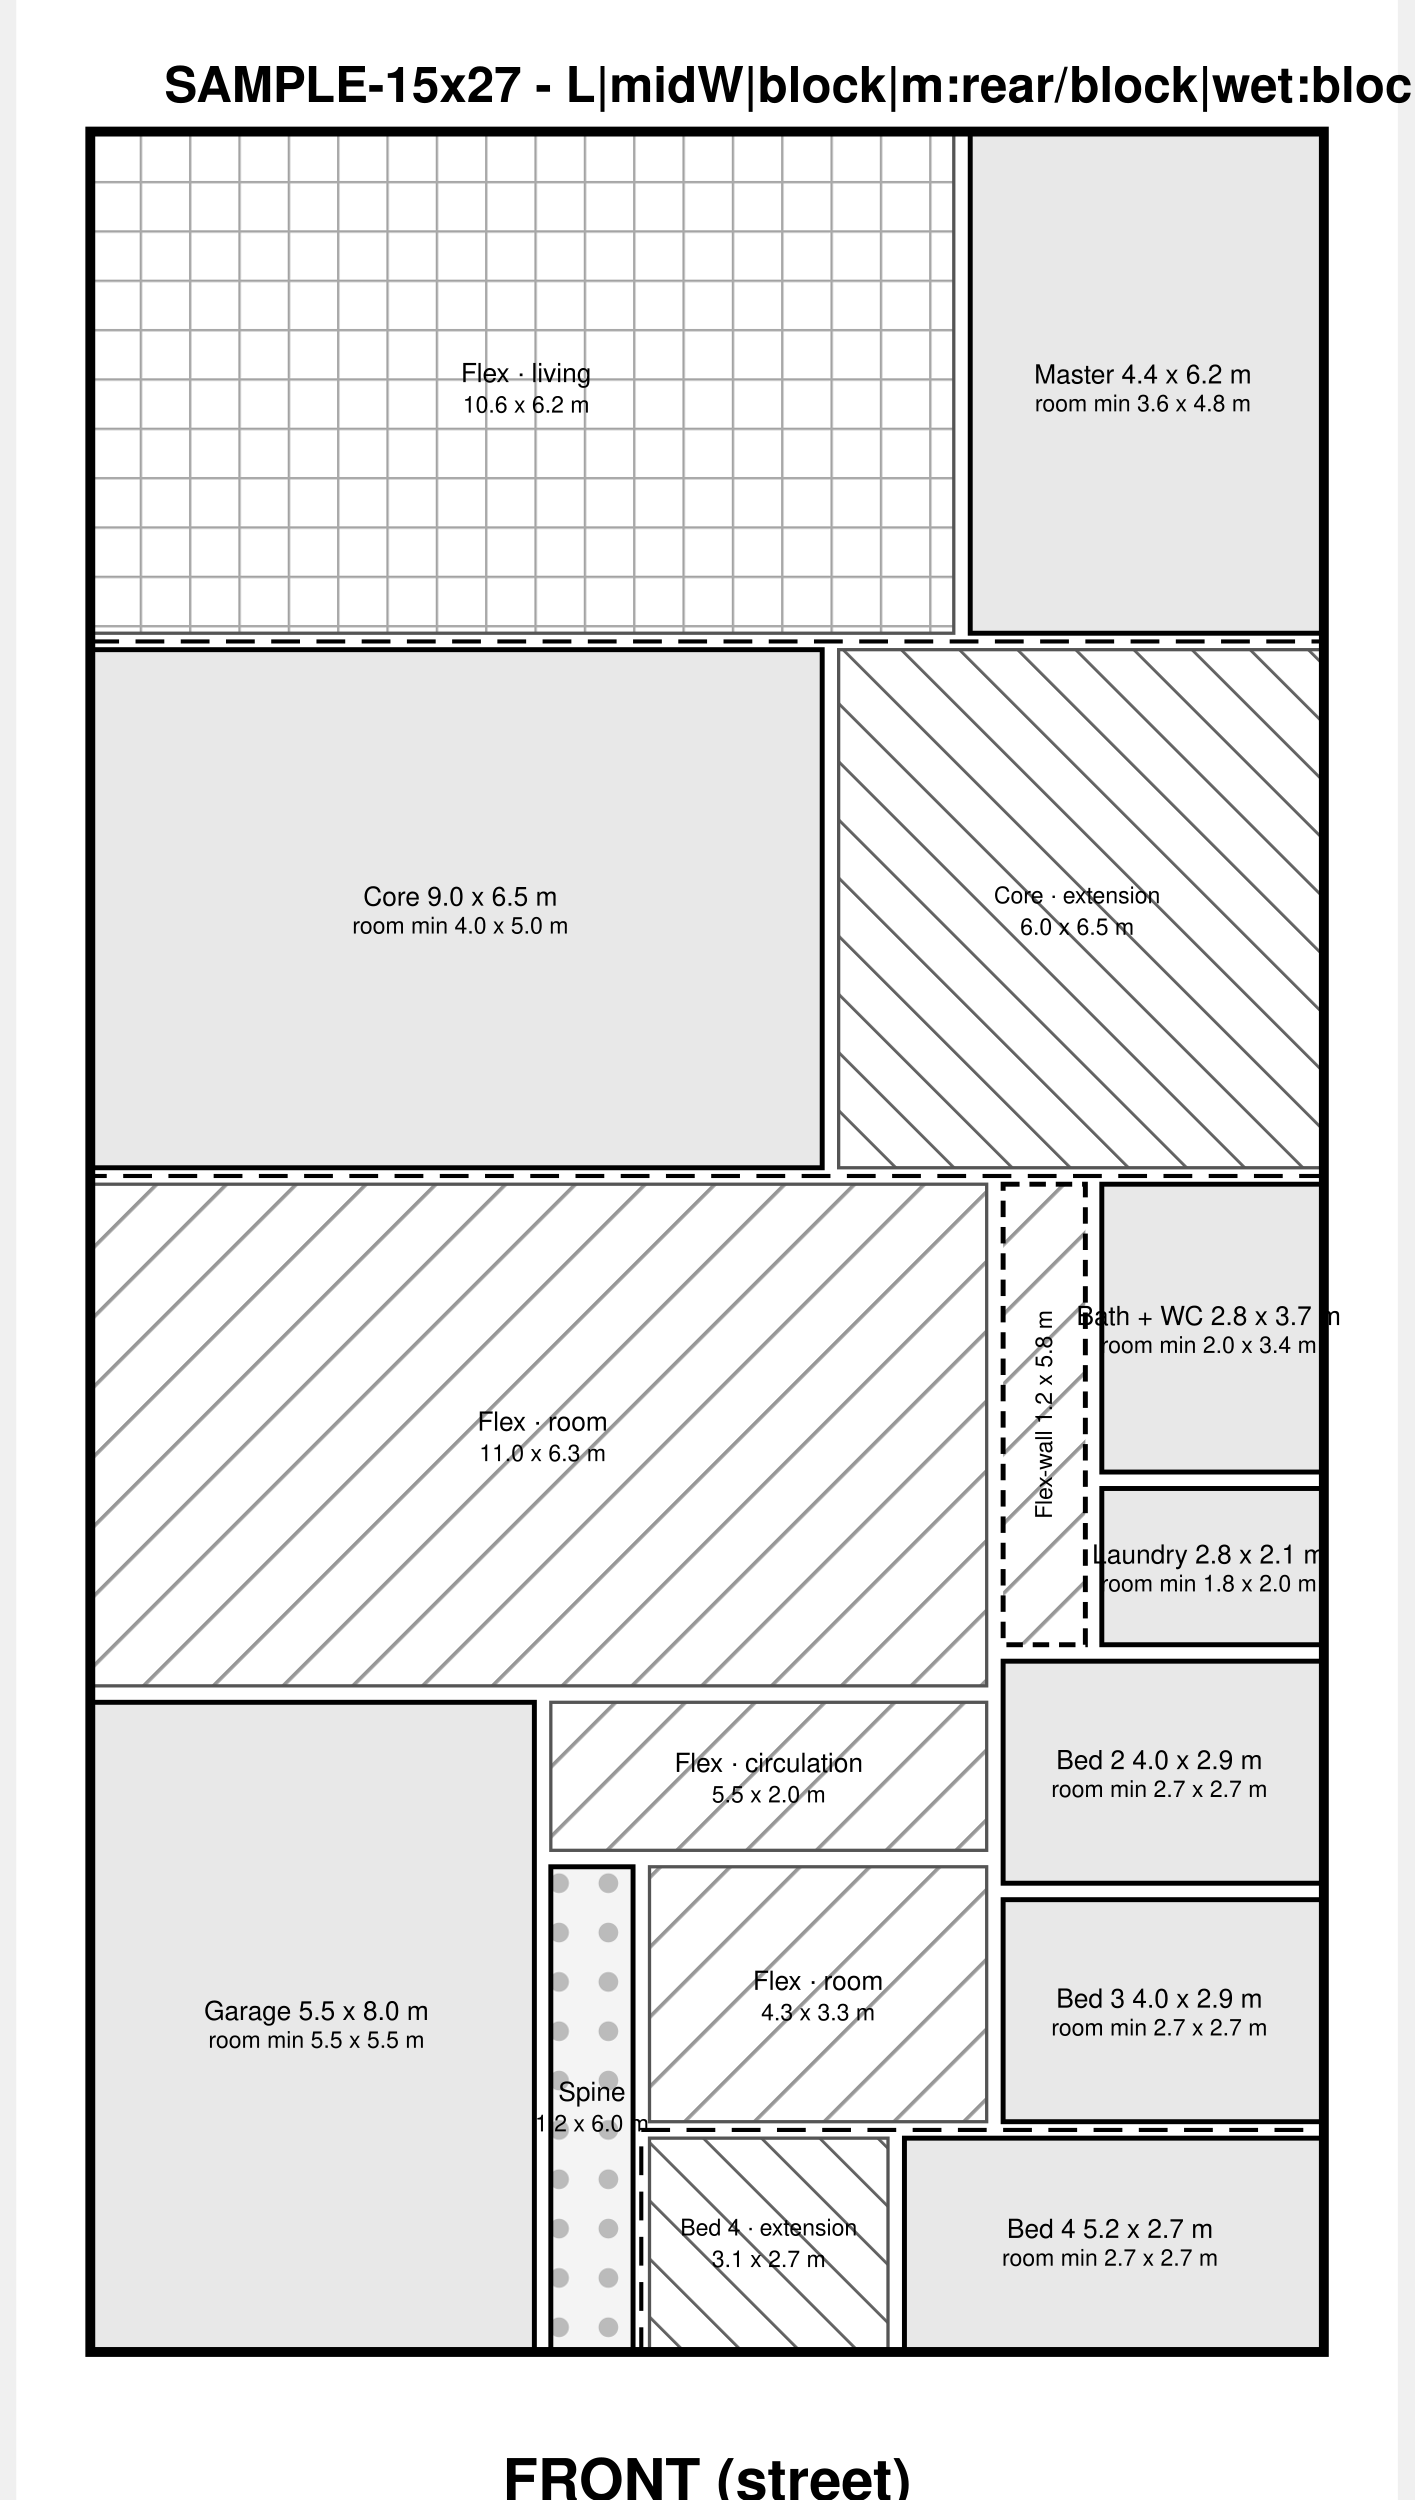
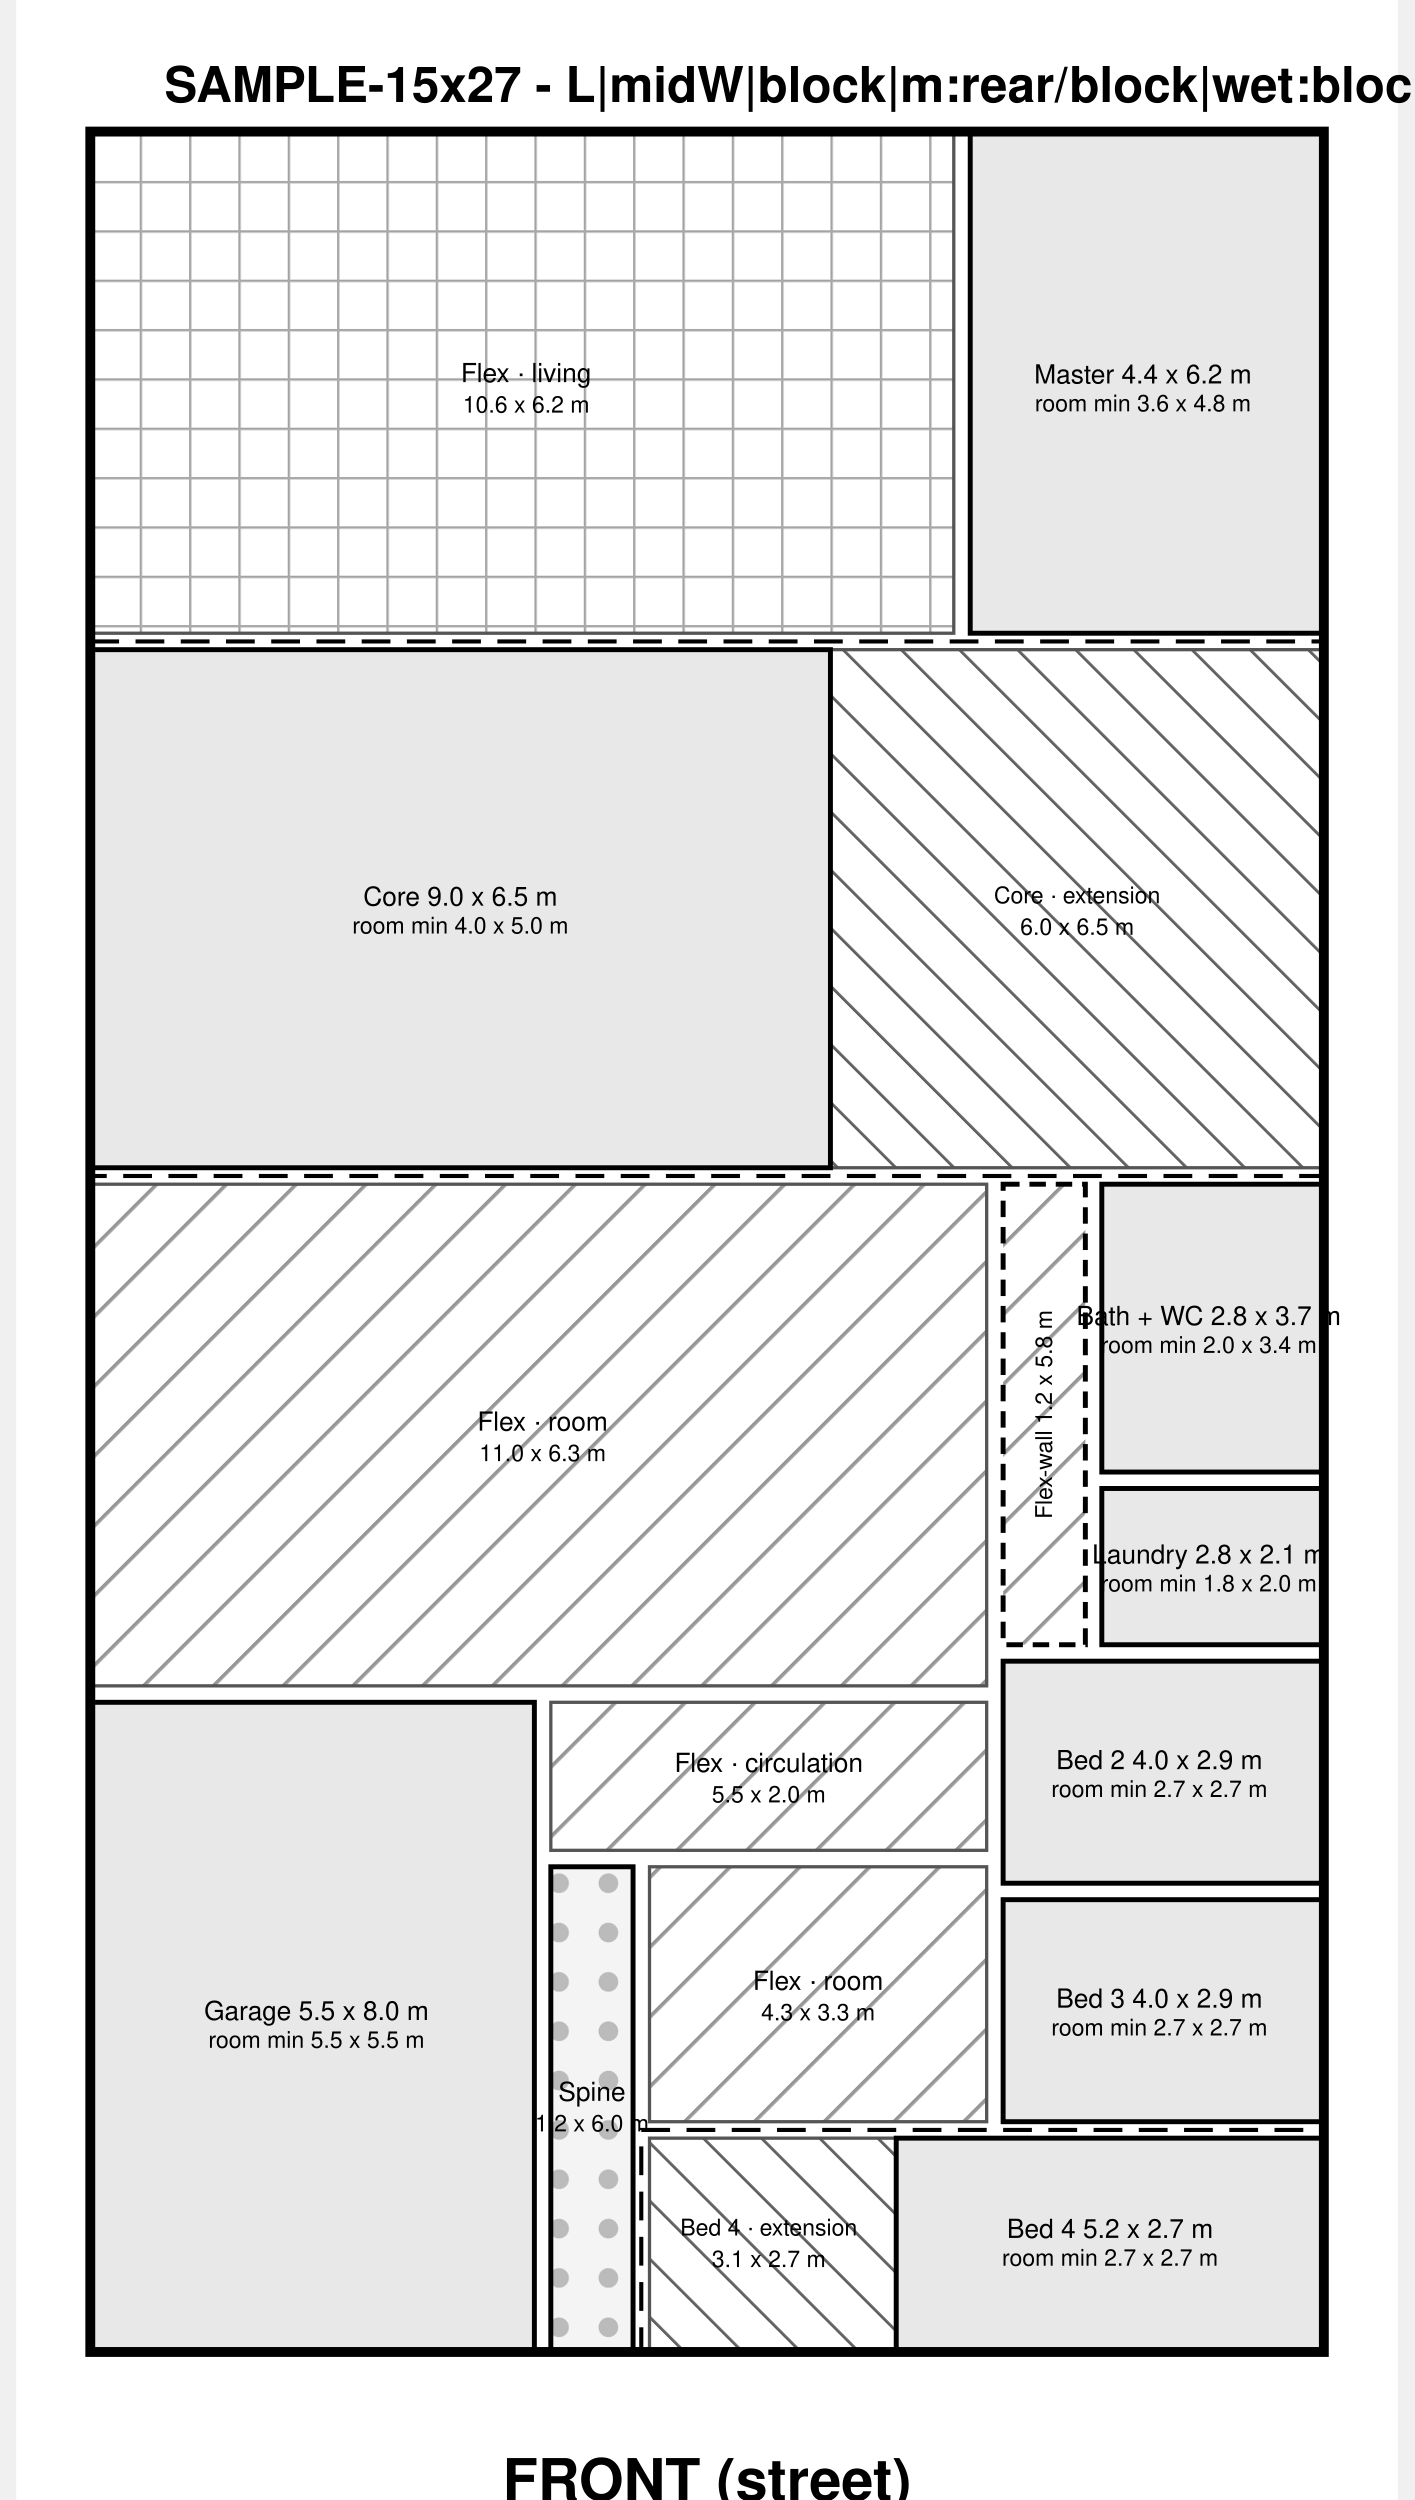
<svg xmlns="http://www.w3.org/2000/svg" width="840" height="1485" viewBox="-900 -1600 16800 30400" font-family="Helvetica, Arial, sans-serif" fill="#000">
  <defs>
    <pattern id="hatch" width="600" height="600" patternUnits="userSpaceOnUse" patternTransform="rotate(45)">
      <rect width="600" height="600" fill="#ffffff" />
      <line x1="0" y1="0" x2="0" y2="600" stroke="#999" stroke-width="90" />
    </pattern>
    <pattern id="hatch2" width="500" height="500" patternUnits="userSpaceOnUse" patternTransform="rotate(-45)">
      <rect width="500" height="500" fill="#ffffff" />
      <line x1="0" y1="0" x2="0" y2="500" stroke="#666" stroke-width="70" />
    </pattern>
    <pattern id="hatch3" width="600" height="600" patternUnits="userSpaceOnUse">
      <rect width="600" height="600" fill="#ffffff" />
      <line x1="0" y1="0" x2="0" y2="600" stroke="#aaa" stroke-width="60" />
      <line x1="0" y1="0" x2="600" y2="0" stroke="#aaa" stroke-width="60" />
    </pattern>
    <pattern id="dots" width="600" height="600" patternUnits="userSpaceOnUse">
      <rect width="600" height="600" fill="#f4f4f4" />
      <circle cx="300" cy="300" r="120" fill="#bbb" />
    </pattern>
  </defs>
  <rect x="-900" y="-1600" width="16800" height="30400" fill="#ffffff" />
  <text x="900" y="-360" font-size="600" font-weight="bold">SAMPLE-15x27 - L|midW|block|m:rear/block|wet:block|rr:FM|fw|v0</text>
  <g>
    <rect x="0" y="0" width="10500" height="6100" fill="url(#hatch3)" stroke="#555" stroke-width="40" />
    <text x="5300" y="2940" font-size="320" text-anchor="middle" dominant-baseline="middle">Flex · living</text>
    <text x="5300" y="3324" font-size="280" text-anchor="middle" dominant-baseline="middle">10.6 x 6.2 m</text>
  </g>
  <g>
    <rect x="0" y="12800" width="10900" height="6100" fill="url(#hatch)" stroke="#555" stroke-width="40" />
    <text x="5500" y="15690" font-size="320" text-anchor="middle" dominant-baseline="middle">Flex · room</text>
    <text x="5500" y="16074" font-size="280" text-anchor="middle" dominant-baseline="middle">11.0 x 6.3 m</text>
  </g>
  <g>
    <rect x="5600" y="19100" width="5300" height="1800" fill="url(#hatch)" stroke="#555" stroke-width="40" />
    <text x="8250" y="19840" font-size="320" text-anchor="middle" dominant-baseline="middle">Flex · circulation</text>
    <text x="8250" y="20224" font-size="280" text-anchor="middle" dominant-baseline="middle">5.5 x 2.0 m</text>
  </g>
  <g>
    <rect x="6800" y="21100" width="4100" height="3100" fill="url(#hatch)" stroke="#555" stroke-width="40" />
    <text x="8850" y="22490" font-size="320" text-anchor="middle" dominant-baseline="middle">Flex · room</text>
    <text x="8850" y="22874" font-size="280" text-anchor="middle" dominant-baseline="middle">4.3 x 3.3 m</text>
  </g>
  <g>
-     <rect x="9100" y="6300" width="5900" height="6300" fill="url(#hatch2)" stroke="#555" stroke-width="40" />
+     <rect x="9000" y="6300" width="6000" height="6300" fill="url(#hatch2)" stroke="#555" stroke-width="40" />
    <text x="12000" y="9290" font-size="280" text-anchor="middle" dominant-baseline="middle">Core · extension</text>
    <text x="12000" y="9674" font-size="280" text-anchor="middle" dominant-baseline="middle">6.0 x 6.5 m</text>
    <rect x="0" y="6200" width="15000" height="6500" fill="none" stroke="#000" stroke-width="50" stroke-dasharray="350 200" />
  </g>
  <g>
-     <rect x="6800" y="24400" width="2900" height="2600" fill="url(#hatch2)" stroke="#555" stroke-width="40" />
+     <rect x="6800" y="24400" width="3000" height="2600" fill="url(#hatch2)" stroke="#555" stroke-width="40" />
    <text x="8250" y="25490" font-size="280" text-anchor="middle" dominant-baseline="middle">Bed 4 · extension</text>
    <text x="8250" y="25874" font-size="280" text-anchor="middle" dominant-baseline="middle">3.1 x 2.7 m</text>
    <rect x="6700" y="24300" width="8300" height="2700" fill="none" stroke="#000" stroke-width="50" stroke-dasharray="350 200" />
  </g>
  <g>
    <rect x="10700" y="0" width="4300" height="6100" fill="#e8e8e8" stroke="#000" stroke-width="60" />
    <text x="12800" y="2956" font-size="320" text-anchor="middle" dominant-baseline="middle">Master 4.4 x 6.2 m</text>
    <text x="12800" y="3308" font-size="280" text-anchor="middle" dominant-baseline="middle">room min 3.6 x 4.8 m</text>
  </g>
  <g>
-     <rect x="0" y="6300" width="8900" height="6300" fill="#e8e8e8" stroke="#000" stroke-width="60" />
+     <rect x="0" y="6300" width="9000" height="6300" fill="#e8e8e8" stroke="#000" stroke-width="60" />
    <text x="4500" y="9306" font-size="320" text-anchor="middle" dominant-baseline="middle">Core 9.0 x 6.5 m</text>
    <text x="4500" y="9658" font-size="280" text-anchor="middle" dominant-baseline="middle">room min 4.0 x 5.0 m</text>
  </g>
  <g>
    <rect x="0" y="19100" width="5400" height="7900" fill="#e8e8e8" stroke="#000" stroke-width="60" />
    <text x="2750" y="22856" font-size="320" text-anchor="middle" dominant-baseline="middle">Garage 5.5 x 8.0 m</text>
    <text x="2750" y="23208" font-size="280" text-anchor="middle" dominant-baseline="middle">room min 5.5 x 5.5 m</text>
  </g>
  <g>
    <rect x="11100" y="12800" width="1000" height="5600" fill="url(#hatch)" stroke="#000" stroke-width="60" stroke-dasharray="200 120" />
    <text transform="translate(11600 15600) rotate(-90)" font-size="280" text-anchor="middle" dominant-baseline="middle">Flex-wall 1.2 x 5.8 m</text>
  </g>
  <g>
    <rect x="12300" y="12800" width="2700" height="3500" fill="#e8e8e8" stroke="#000" stroke-width="60" />
    <text x="13600" y="14406" font-size="320" text-anchor="middle" dominant-baseline="middle">Bath + WC 2.8 x 3.7 m</text>
    <text x="13600" y="14758" font-size="280" text-anchor="middle" dominant-baseline="middle">room min 2.0 x 3.4 m</text>
  </g>
  <g>
    <rect x="12300" y="16500" width="2700" height="1900" fill="#e8e8e8" stroke="#000" stroke-width="60" />
    <text x="13600" y="17306" font-size="320" text-anchor="middle" dominant-baseline="middle">Laundry 2.8 x 2.1 m</text>
    <text x="13600" y="17658" font-size="280" text-anchor="middle" dominant-baseline="middle">room min 1.8 x 2.0 m</text>
  </g>
  <g>
    <rect x="11100" y="18600" width="3900" height="2700" fill="#e8e8e8" stroke="#000" stroke-width="60" />
    <text x="13000" y="19806" font-size="320" text-anchor="middle" dominant-baseline="middle">Bed 2 4.0 x 2.9 m</text>
    <text x="13000" y="20158" font-size="280" text-anchor="middle" dominant-baseline="middle">room min 2.7 x 2.7 m</text>
  </g>
  <g>
    <rect x="11100" y="21500" width="3900" height="2700" fill="#e8e8e8" stroke="#000" stroke-width="60" />
    <text x="13000" y="22706" font-size="320" text-anchor="middle" dominant-baseline="middle">Bed 3 4.0 x 2.9 m</text>
    <text x="13000" y="23058" font-size="280" text-anchor="middle" dominant-baseline="middle">room min 2.7 x 2.7 m</text>
  </g>
  <g>
-     <rect x="9900" y="24400" width="5100" height="2600" fill="#e8e8e8" stroke="#000" stroke-width="60" />
+     <rect x="9800" y="24400" width="5200" height="2600" fill="#e8e8e8" stroke="#000" stroke-width="60" />
    <text x="12400" y="25506" font-size="320" text-anchor="middle" dominant-baseline="middle">Bed 4 5.2 x 2.7 m</text>
    <text x="12400" y="25858" font-size="280" text-anchor="middle" dominant-baseline="middle">room min 2.7 x 2.7 m</text>
  </g>
  <g>
    <rect x="5600" y="21100" width="1000" height="5900" fill="url(#dots)" stroke="#000" stroke-width="60" />
    <text x="6100" y="23840" font-size="320" text-anchor="middle" dominant-baseline="middle">Spine</text>
    <text x="6100" y="24224" font-size="280" text-anchor="middle" dominant-baseline="middle">1.2 x 6.0 m</text>
  </g>
  <rect x="0" y="0" width="15000" height="27000" fill="none" stroke="#000" stroke-width="120" />
  <text x="7500" y="28800" font-size="700" text-anchor="middle" font-weight="bold">FRONT (street)</text>
</svg>
